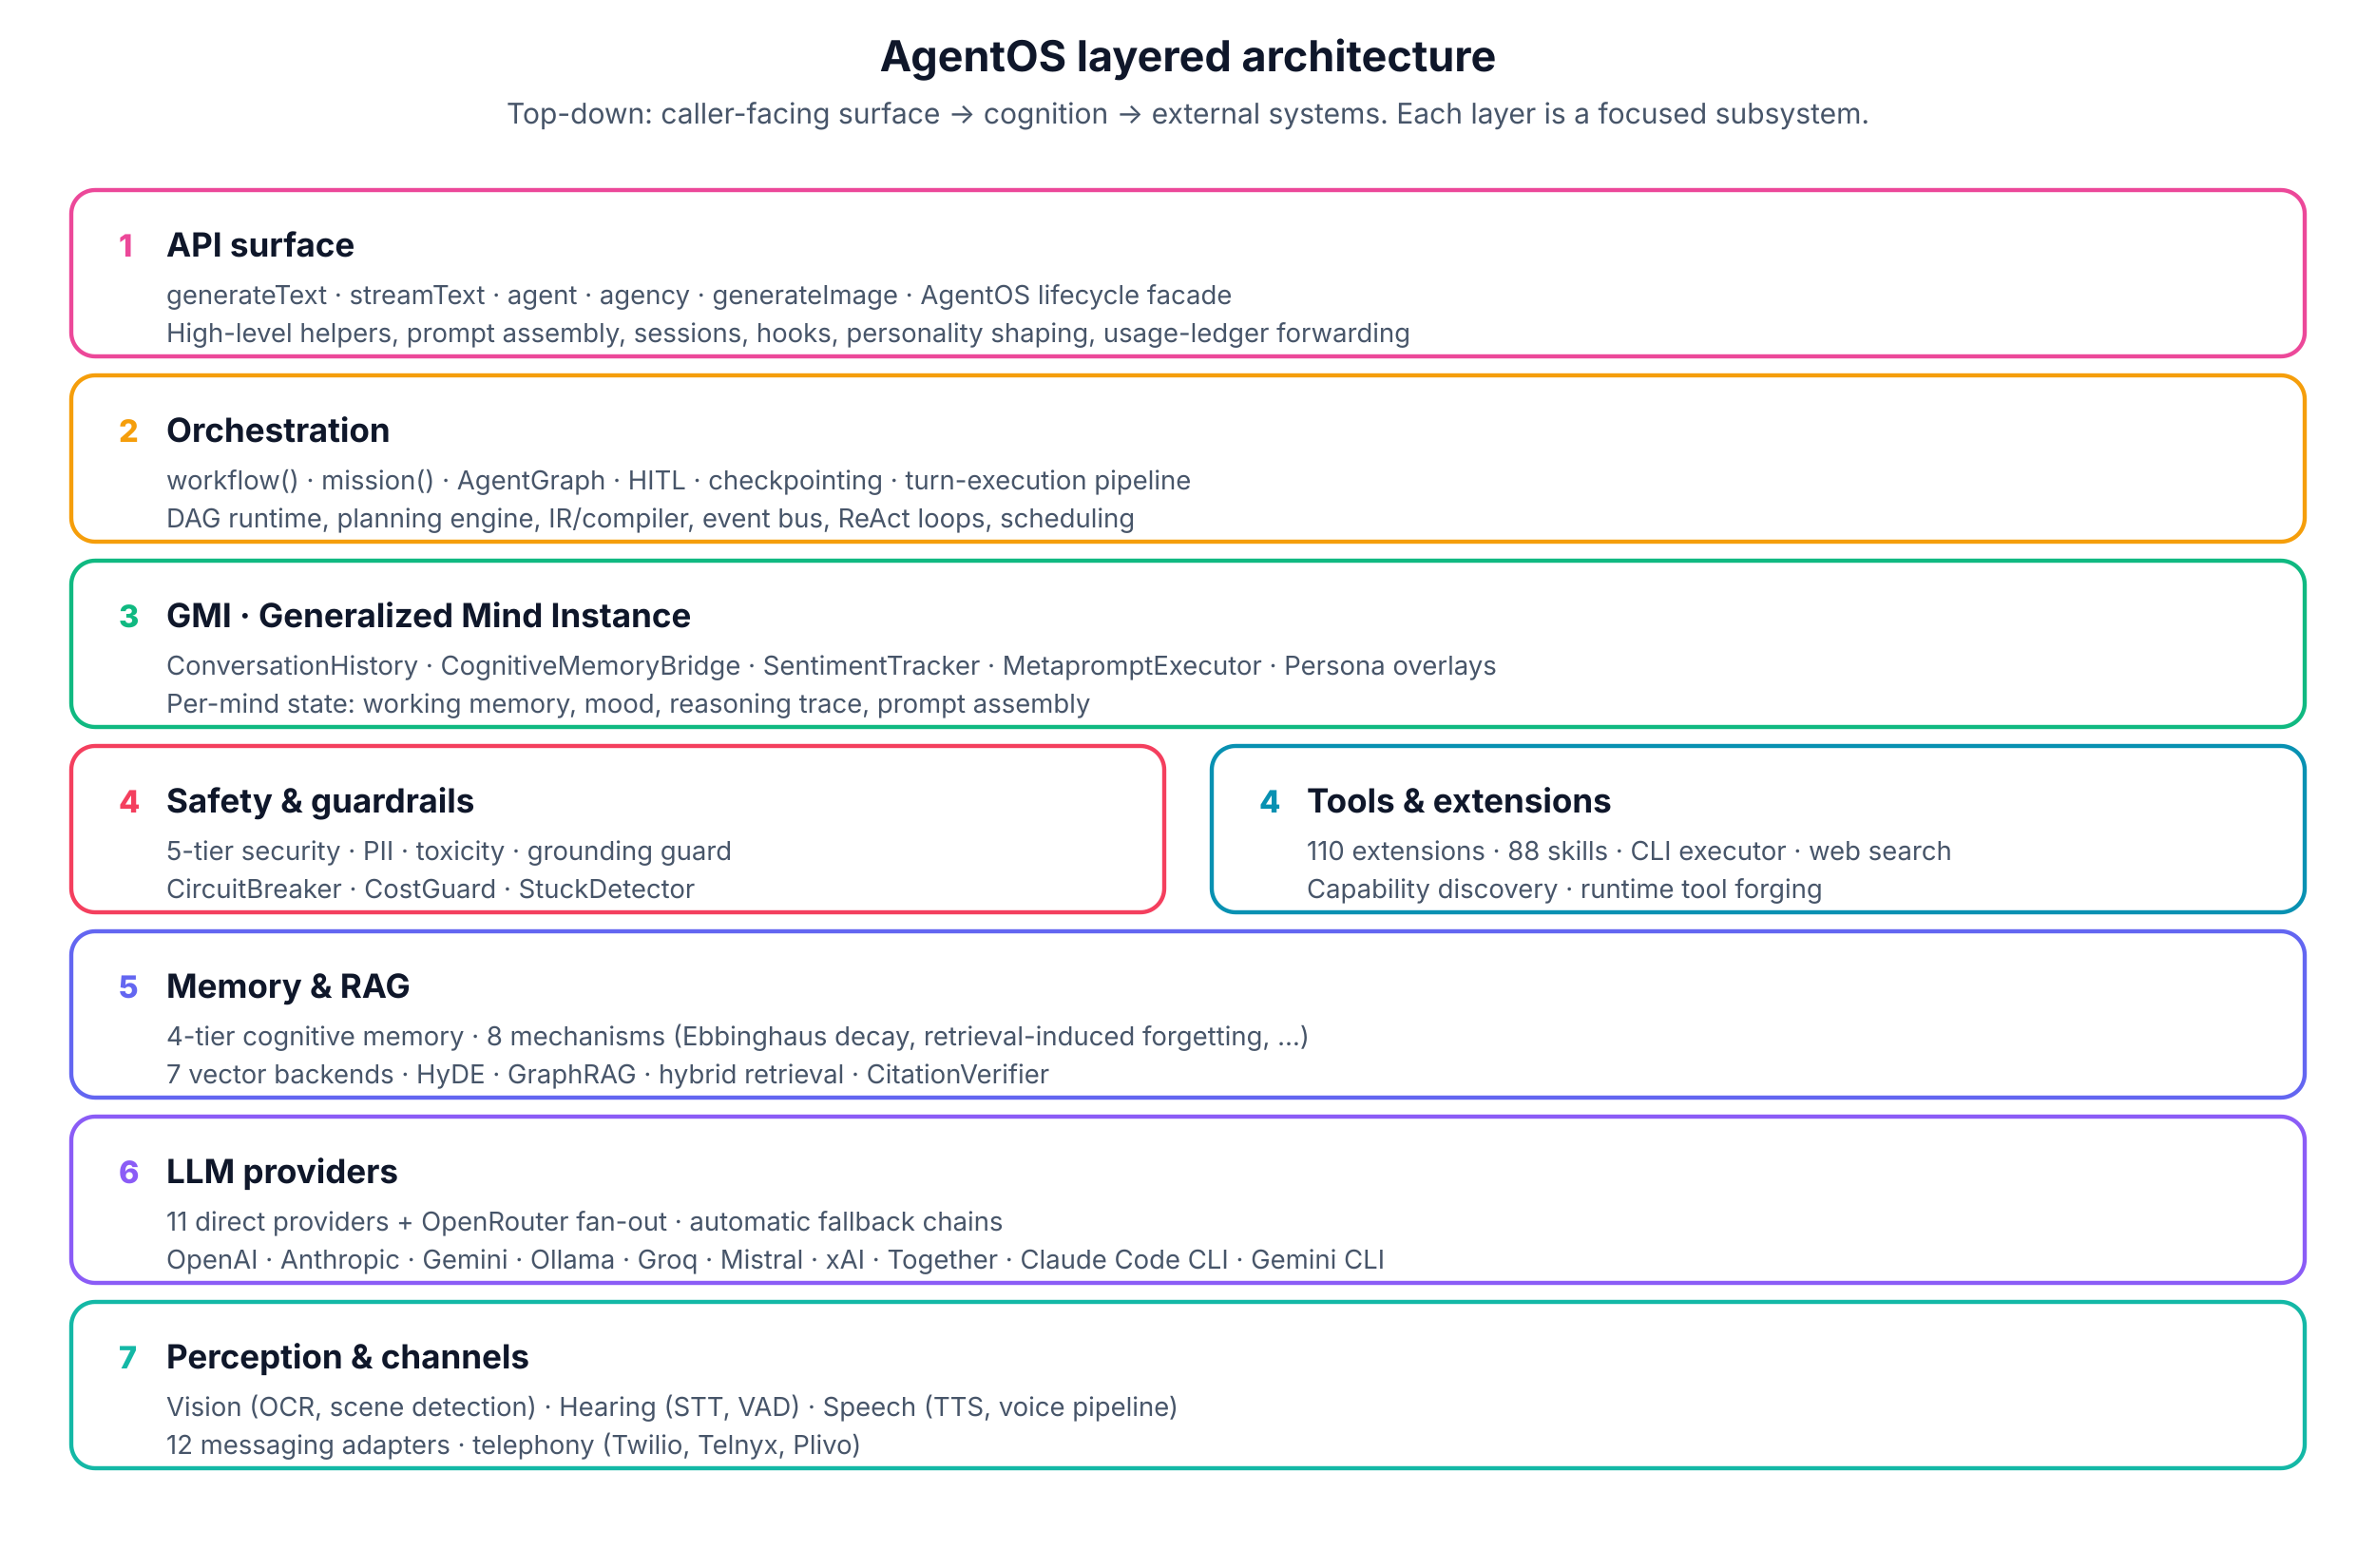
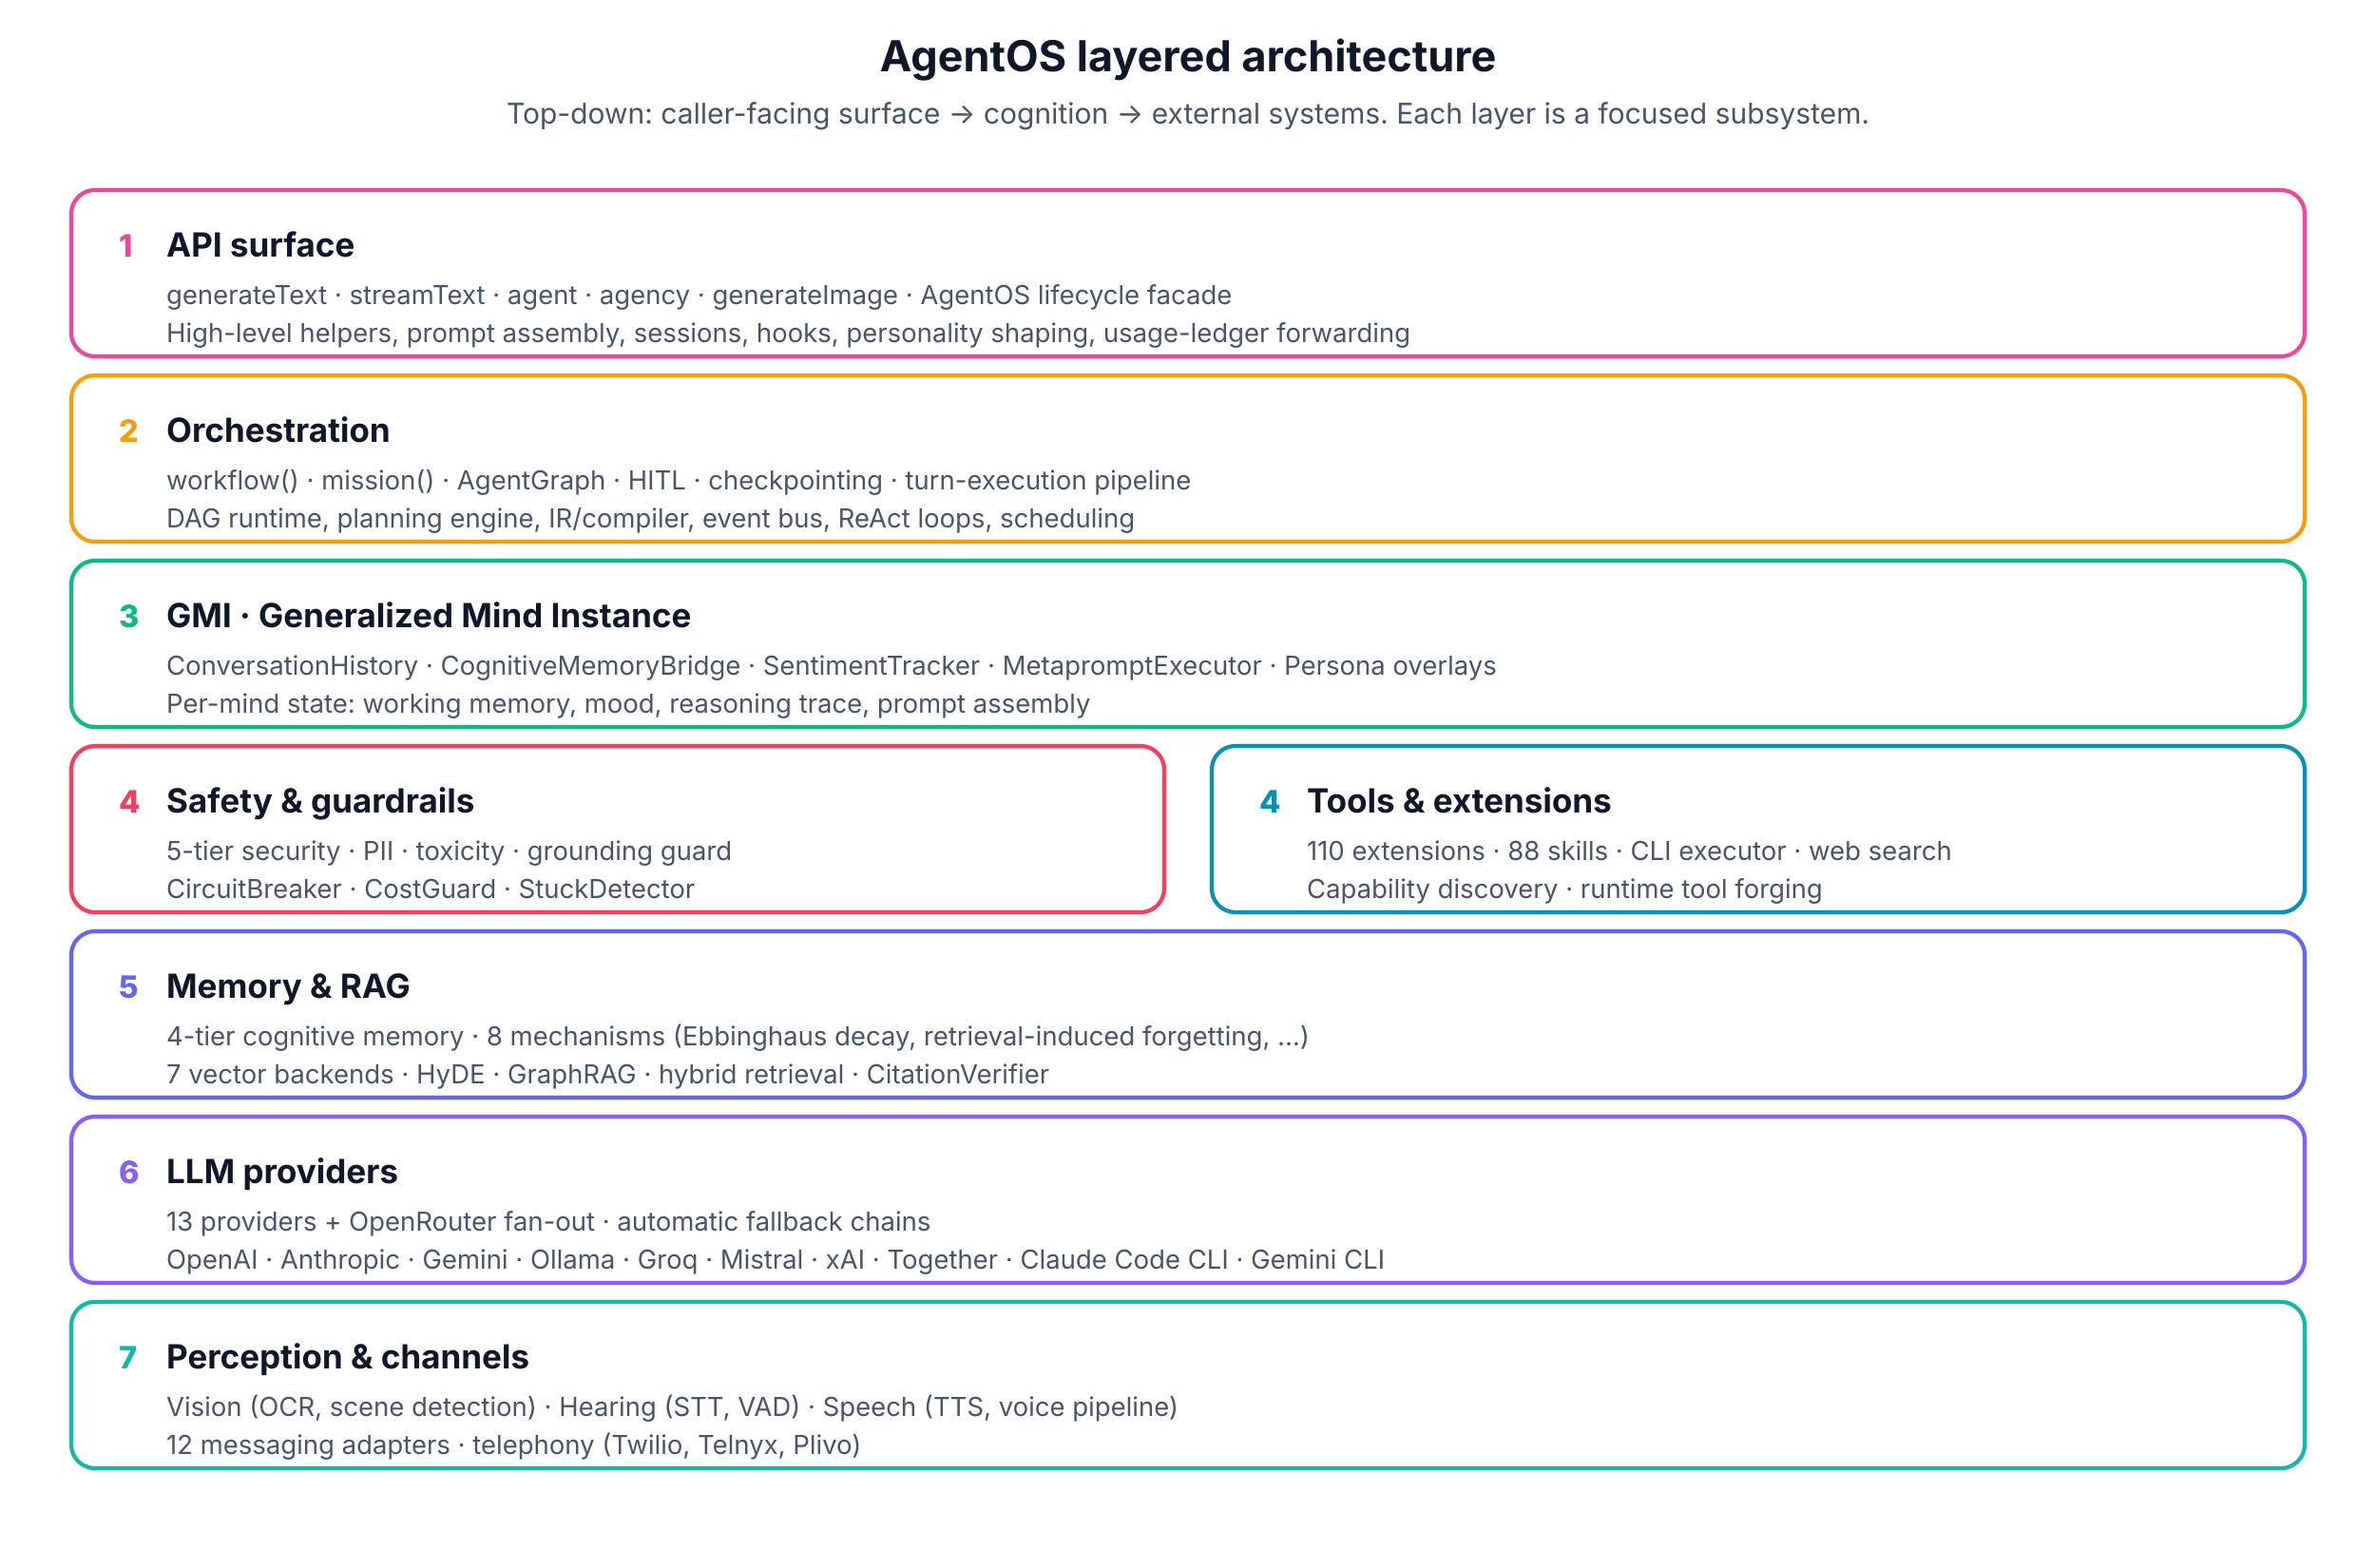
<svg xmlns="http://www.w3.org/2000/svg" viewBox="0 0 1000 660" role="img" aria-labelledby="sysarch-title sysarch-desc" font-family="Inter, system-ui, -apple-system, sans-serif">
  <defs>
    <style>
      .bg { fill: #ffffff; }
      .heading      { fill: #0f172a; font-size: 18px; font-weight: 700; }
      .subtitle     { fill: #475569; font-size: 12px; }
      .layer-card   { fill: #ffffff; stroke-width: 1.75; }
      .layer-num    { font-size: 13px; font-weight: 800; }
      .layer-title  { fill: #0f172a; font-size: 14px; font-weight: 700; }
      .layer-text   { fill: #475569; font-size: 11px; }
      .acc-1 { stroke: #ec4899; }
      .acc-2 { stroke: #f59e0b; }
      .acc-3 { stroke: #10b981; }
      .acc-4 { stroke: #f43f5e; }
      .acc-5 { stroke: #0891b2; }
      .acc-6 { stroke: #6366f1; }
      .acc-7 { stroke: #8b5cf6; }
      .acc-8 { stroke: #14b8a6; }
      .num-1 { fill: #ec4899; }
      .num-2 { fill: #f59e0b; }
      .num-3 { fill: #10b981; }
      .num-4 { fill: #f43f5e; }
      .num-5 { fill: #0891b2; }
      .num-6 { fill: #6366f1; }
      .num-7 { fill: #8b5cf6; }
      .num-8 { fill: #14b8a6; }
          </style>
  </defs>
  <rect class="bg" x="0" y="0" width="1000" height="660" />
  <text x="500" y="30" text-anchor="middle" class="heading">AgentOS layered architecture</text>
  <text x="500" y="52" text-anchor="middle" class="subtitle">Top-down: caller-facing surface → cognition → external systems. Each layer is a focused subsystem.</text>
  <g>
    <rect x="30" y="80" width="940" height="70" rx="10" class="layer-card acc-1" />
    <text x="50" y="108" class="layer-num num-1">1</text>
    <text x="70" y="108" class="layer-title">API surface</text>
    <text x="70" y="128" class="layer-text">generateText · streamText · agent · agency · generateImage · AgentOS lifecycle facade</text>
    <text x="70" y="144" class="layer-text">High-level helpers, prompt assembly, sessions, hooks, personality shaping, usage-ledger forwarding</text>
  </g>
  <g>
    <rect x="30" y="158" width="940" height="70" rx="10" class="layer-card acc-2" />
    <text x="50" y="186" class="layer-num num-2">2</text>
    <text x="70" y="186" class="layer-title">Orchestration</text>
    <text x="70" y="206" class="layer-text">workflow() · mission() · AgentGraph · HITL · checkpointing · turn-execution pipeline</text>
    <text x="70" y="222" class="layer-text">DAG runtime, planning engine, IR/compiler, event bus, ReAct loops, scheduling</text>
  </g>
  <g>
    <rect x="30" y="236" width="940" height="70" rx="10" class="layer-card acc-3" />
    <text x="50" y="264" class="layer-num num-3">3</text>
    <text x="70" y="264" class="layer-title">GMI · Generalized Mind Instance</text>
    <text x="70" y="284" class="layer-text">ConversationHistory · CognitiveMemoryBridge · SentimentTracker · MetapromptExecutor · Persona overlays</text>
    <text x="70" y="300" class="layer-text">Per-mind state: working memory, mood, reasoning trace, prompt assembly</text>
  </g>
  <g>
    <rect x="30" y="314" width="460" height="70" rx="10" class="layer-card acc-4" />
    <text x="50" y="342" class="layer-num num-4">4</text>
    <text x="70" y="342" class="layer-title">Safety &amp; guardrails</text>
    <text x="70" y="362" class="layer-text">5-tier security · PII · toxicity · grounding guard</text>
    <text x="70" y="378" class="layer-text">CircuitBreaker · CostGuard · StuckDetector</text>
    <rect x="510" y="314" width="460" height="70" rx="10" class="layer-card acc-5" />
    <text x="530" y="342" class="layer-num num-5">4</text>
    <text x="550" y="342" class="layer-title">Tools &amp; extensions</text>
    <text x="550" y="362" class="layer-text">110 extensions · 88 skills · CLI executor · web search</text>
    <text x="550" y="378" class="layer-text">Capability discovery · runtime tool forging</text>
  </g>
  <g>
    <rect x="30" y="392" width="940" height="70" rx="10" class="layer-card acc-6" />
    <text x="50" y="420" class="layer-num num-6">5</text>
    <text x="70" y="420" class="layer-title">Memory &amp; RAG</text>
    <text x="70" y="440" class="layer-text">4-tier cognitive memory · 8 mechanisms (Ebbinghaus decay, retrieval-induced forgetting, …)</text>
    <text x="70" y="456" class="layer-text">7 vector backends · HyDE · GraphRAG · hybrid retrieval · CitationVerifier</text>
  </g>
  <g>
    <rect x="30" y="470" width="940" height="70" rx="10" class="layer-card acc-7" />
    <text x="50" y="498" class="layer-num num-7">6</text>
    <text x="70" y="498" class="layer-title">LLM providers</text>
-     <text x="70" y="518" class="layer-text">11 direct providers + OpenRouter fan-out · automatic fallback chains</text>
+     <text x="70" y="518" class="layer-text">13 providers + OpenRouter fan-out · automatic fallback chains</text>
    <text x="70" y="534" class="layer-text">OpenAI · Anthropic · Gemini · Ollama · Groq · Mistral · xAI · Together · Claude Code CLI · Gemini CLI</text>
  </g>
  <g>
    <rect x="30" y="548" width="940" height="70" rx="10" class="layer-card acc-8" />
    <text x="50" y="576" class="layer-num num-8">7</text>
    <text x="70" y="576" class="layer-title">Perception &amp; channels</text>
    <text x="70" y="596" class="layer-text">Vision (OCR, scene detection) · Hearing (STT, VAD) · Speech (TTS, voice pipeline)</text>
    <text x="70" y="612" class="layer-text">12 messaging adapters · telephony (Twilio, Telnyx, Plivo)</text>
  </g>
</svg>
